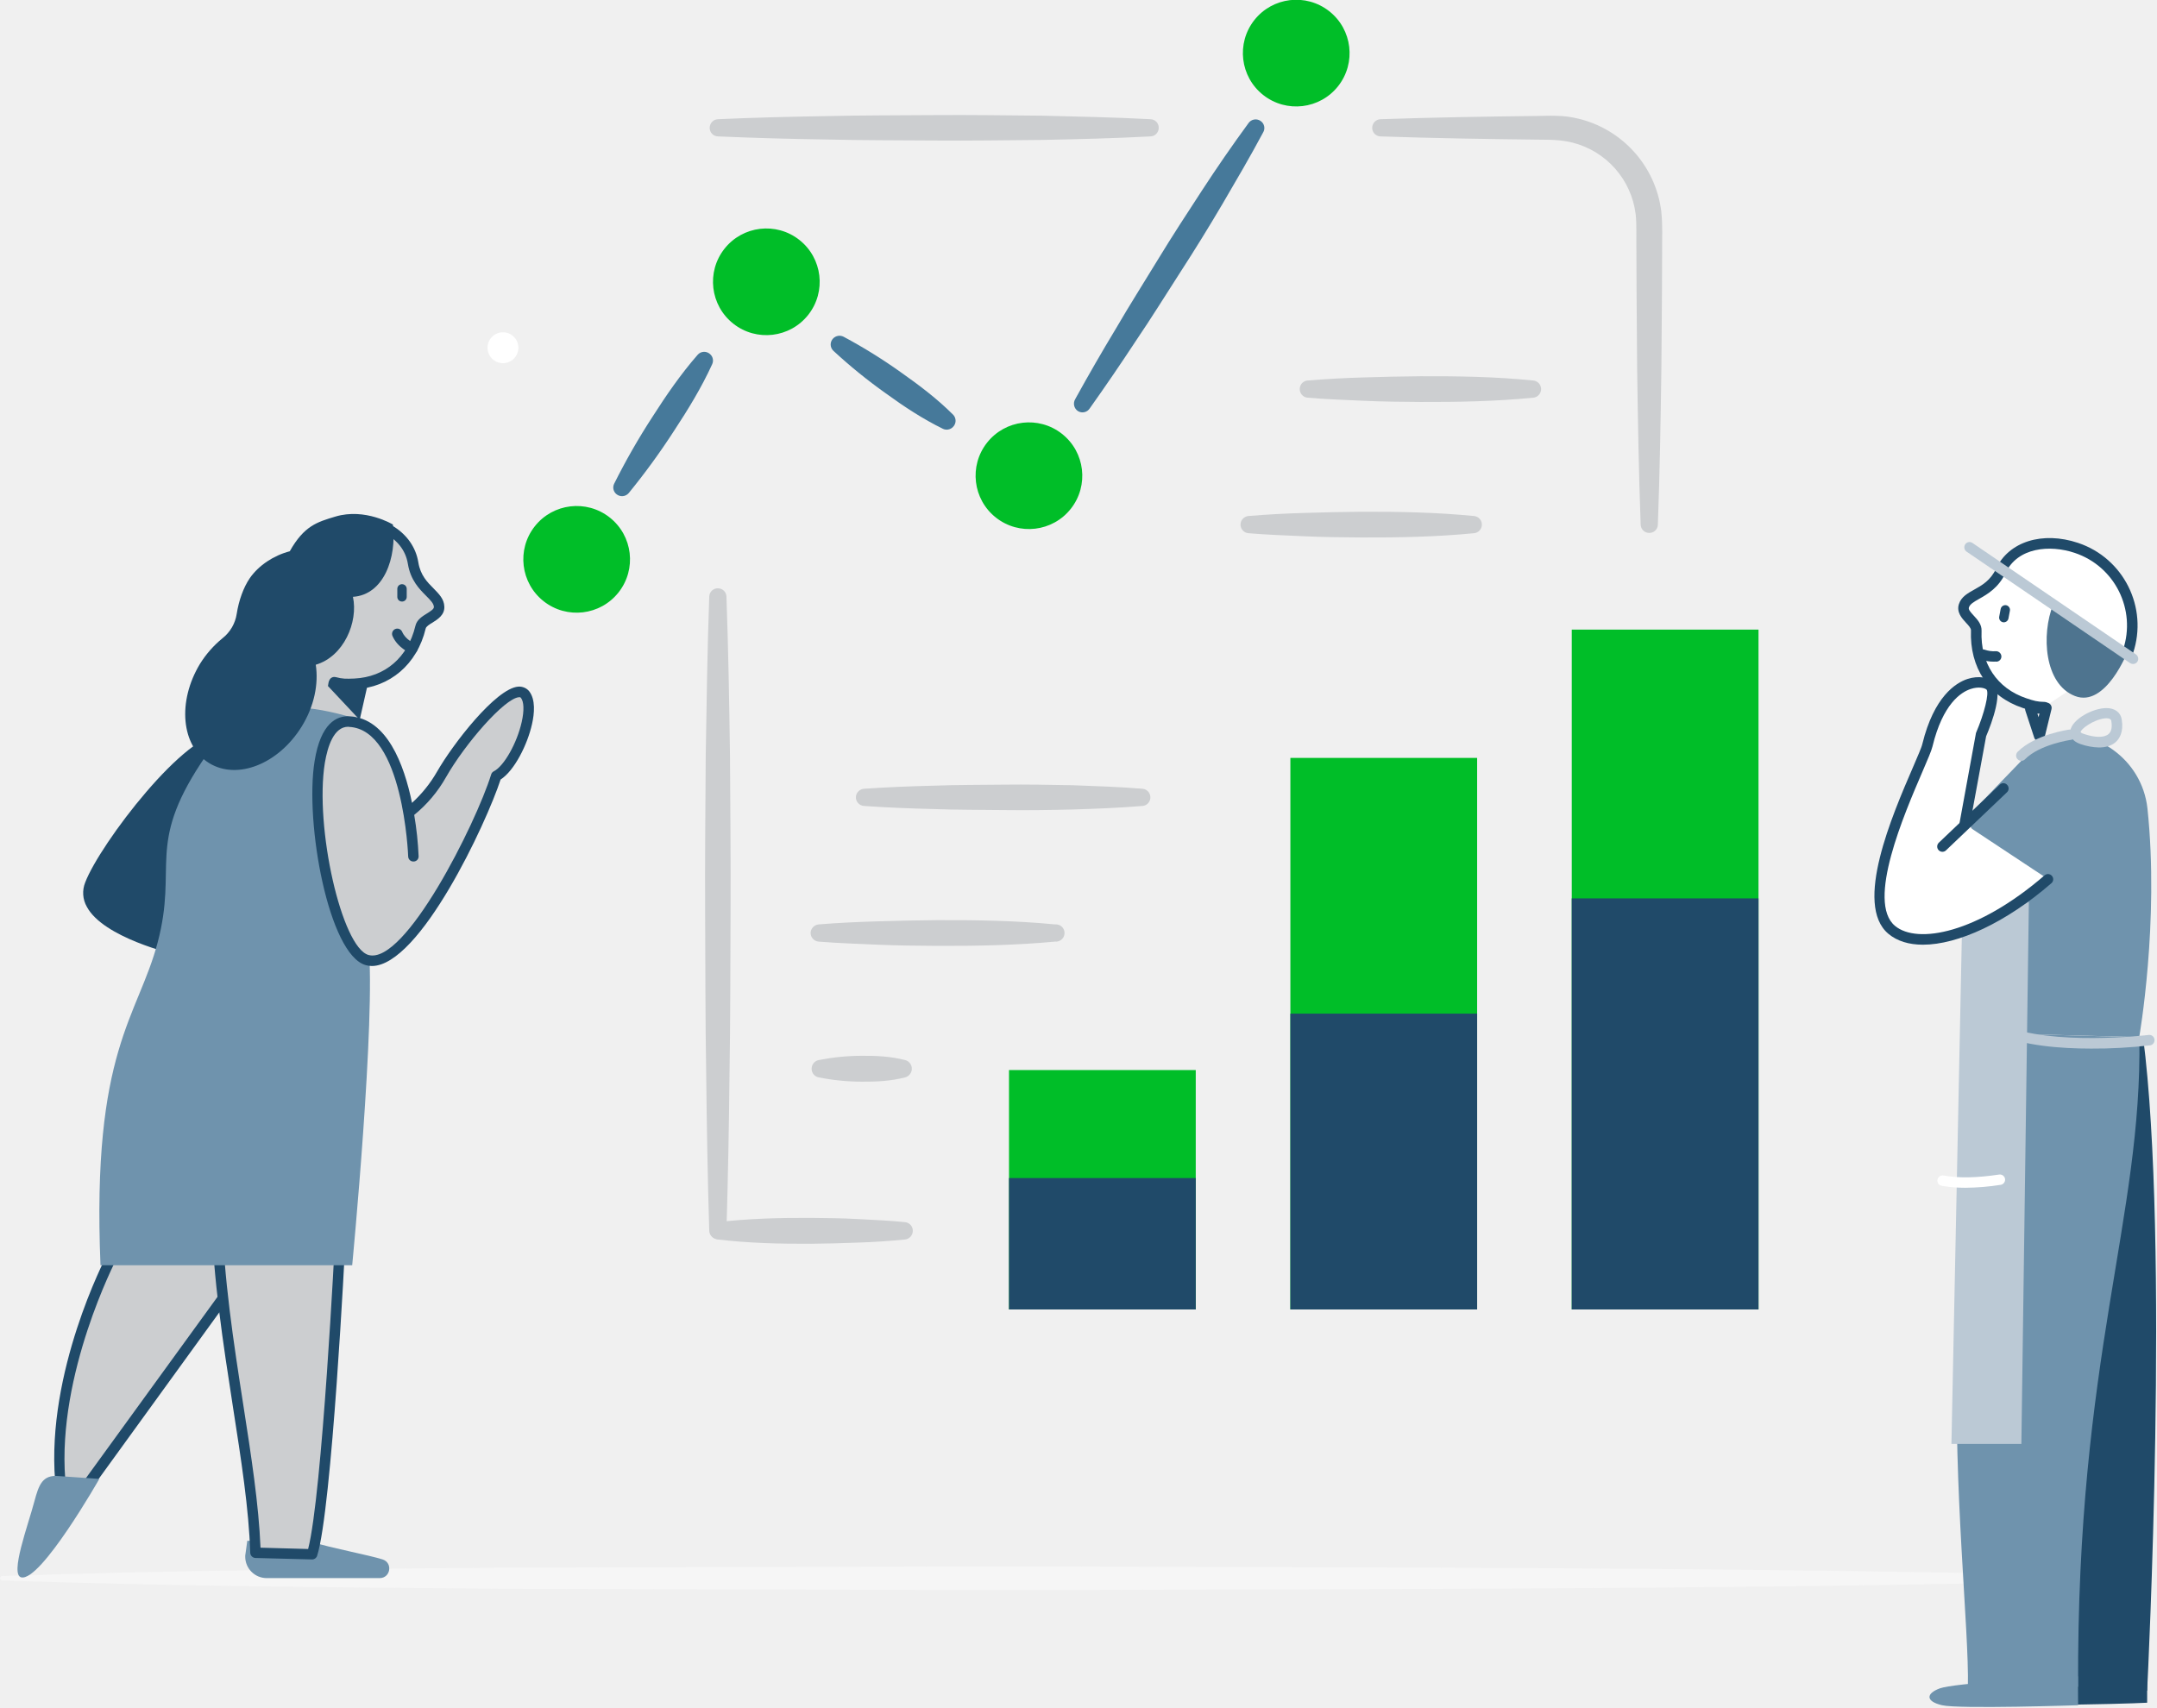
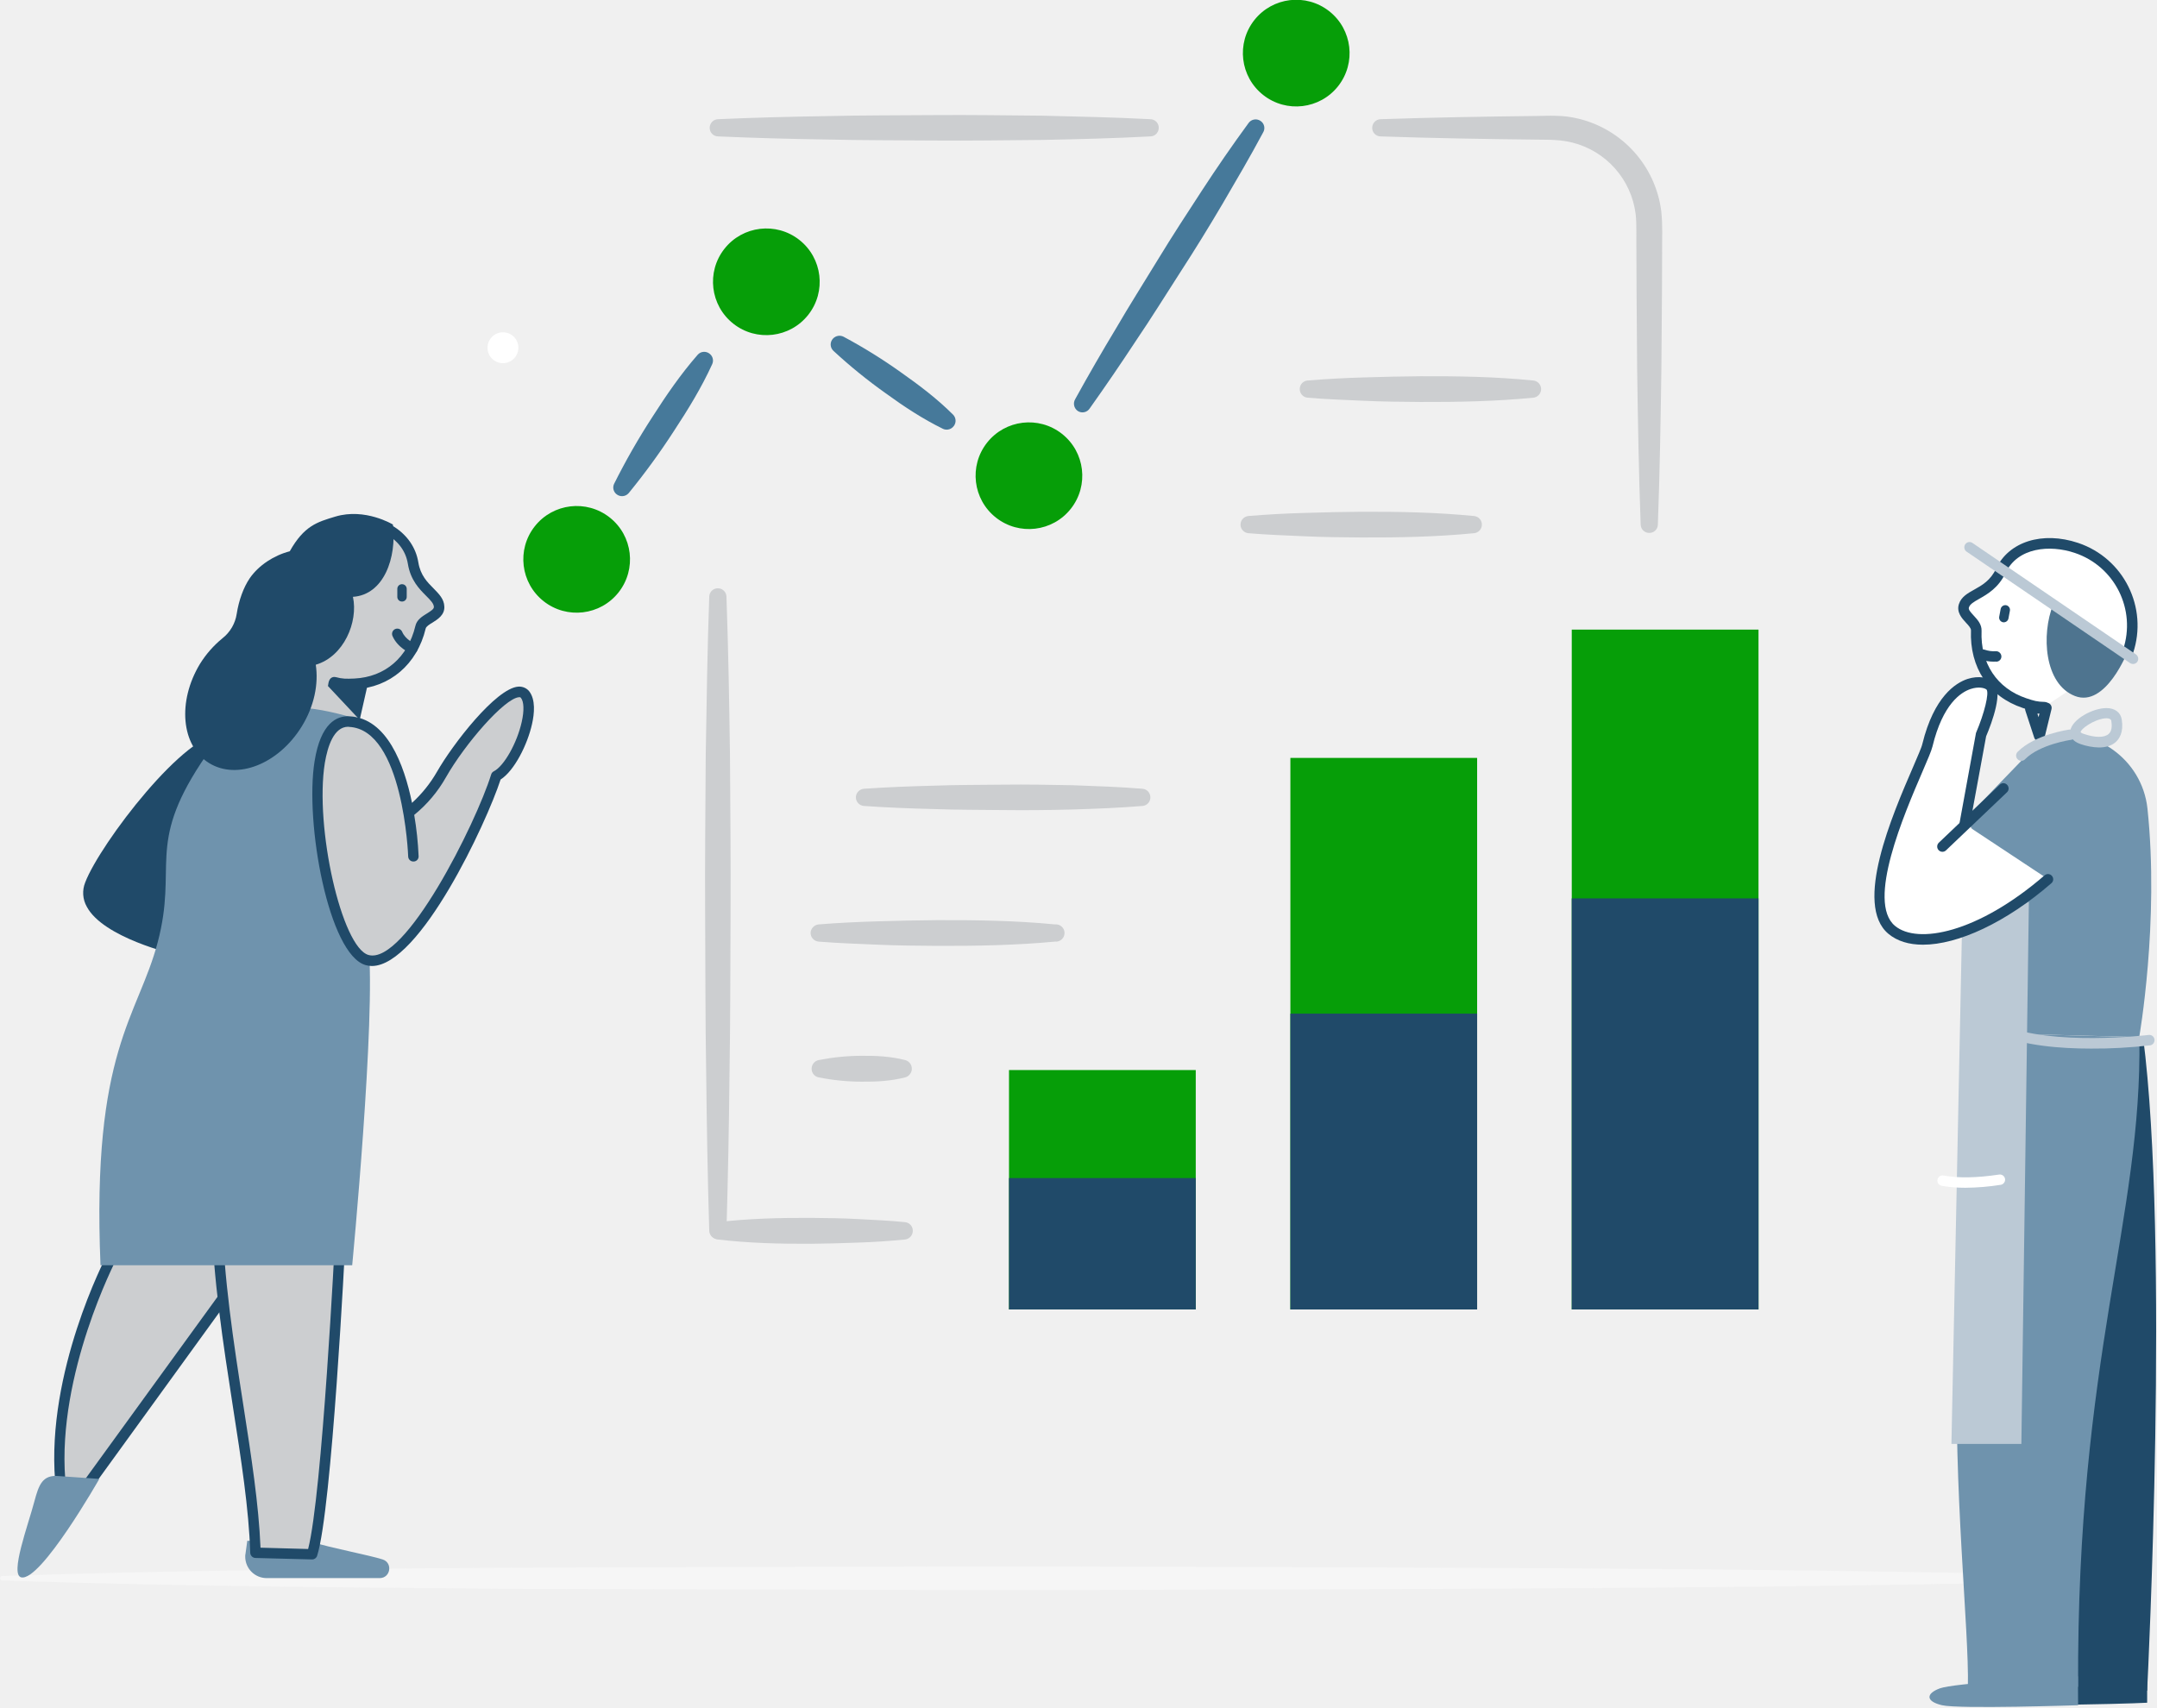
<svg xmlns="http://www.w3.org/2000/svg" width="192" height="152" viewBox="0 0 192 152">
  <g transform="translate(0 -2)" fill="none">
    <path d="M.183 142.316c14.936-.51 29.873-.628 44.822-.746l44.822-.118c29.872.118 59.758.053 89.63.68a.38.38 0 0 1 0 .76c-29.872.64-59.758.575-89.63.68l-44.822-.118c-14.936-.13-29.873-.235-44.822-.746-.105-.013-.183-.104-.17-.196 0-.118.079-.196.17-.196z" fill="#F6F6F6" />
    <ellipse fill="#FFF" cx="44.769" cy="32.959" rx="1.373" ry="1.374" />
    <path d="M181.968 64.936c-.719-.013-1.059-.117-1.778-.353-2.97-.994-4.408-3.559-4.29-6.45.026-.825-1.387-1.374-1.099-2.212.366-1.085 2.302-1.02 3.283-3.114 1.099-2.355 4.002-2.957 6.736-2.04a7.292 7.292 0 0 1 4.59 9.21" fill="#FFF" />
    <path d="M181.968 65.407c-.81-.013-1.19-.13-1.922-.379-3.021-1.007-4.735-3.598-4.604-6.908.013-.184-.222-.445-.445-.68-.366-.393-.863-.943-.628-1.662.21-.642.772-.956 1.36-1.283.68-.38 1.452-.81 1.95-1.87 1.124-2.408 4.132-3.35 7.298-2.29a7.754 7.754 0 0 1 4.891 9.813.472.472 0 1 1-.902-.275c0-.013 0-.013.013-.026 1.19-3.572-.733-7.432-4.303-8.623-2.21-.745-5.088-.497-6.16 1.793-.628 1.321-1.61 1.884-2.329 2.29-.51.287-.837.484-.928.772-.066.183.118.392.431.732.34.367.72.785.694 1.361-.118 2.878 1.373 5.116 3.976 5.992.706.236.98.315 1.635.328a.451.451 0 0 1 .431.497.49.49 0 0 1-.458.418z" fill="#204A69" />
    <path d="M182.753 55.83c-1.06 2.656-.798 7.078 1.949 8.138 2.747 1.06 4.695-3.99 4.695-3.99l-6.644-4.148z" fill="#4E748F" />
    <path d="M190.417 94.35c2.38 18.435.38 57.831.38 57.831h-9.012l-.798-33.024" fill="#204A69" />
    <path d="M191.124 152.521h-9.679l-.798-33.364.68-.013.785 32.697h8.358c.183-3.82 1.844-40.142-.393-57.452l.68-.092c2.368 18.266.406 57.505.38 57.897l-.013.327z" fill="#204A69" />
    <path d="M190.797 151.252c-2.747.092-11.052.615-12.281 1.06-1.23.445-1.321.615.183.968 1.504.354 12.11 0 12.11 0l-.012-2.028z" fill="#204A69" />
    <path d="M182.557 153.778c-1.844 0-3.414-.04-3.95-.17-.955-.223-1.36-.38-1.386-.772-.026-.393.418-.59 1.164-.864 1.334-.471 9.914-.994 12.386-1.086l.353-.013v2.721l-.327.013c-.275.027-4.748.17-8.24.17zm-4.355-.982c.13.04.314.092.575.144 1.125.262 7.952.118 11.693 0v-1.347c-3.205.117-10.738.64-11.824 1.033-.196.079-.34.118-.444.17z" fill="#204A69" />
    <path d="M175.69 93.944s-.98 13.974-1.451 28.392c-.393 12.05 1.046 24.769.928 29.845h9.81c-.131-29.452 5.715-41.646 5.454-57.831" fill="#6F93AD" />
    <path d="M191.15 73.978c1.072 10.1-.733 20.358-.733 20.358l-14.87-.392.222-9.107 3.453-1.858-4.199-8.138 2.786-2.918 4.225-4.37c4.342-1.007 8.632 1.99 9.116 6.425z" fill="#6F93AD" />
    <path fill="#BBC9D5" d="M180.595 82.273l-.667 48.28h-6.226l.93-45.362z" />
    <path d="M182.322 80.284c-5.834 5.037-11.536 6.503-13.917 4.514-3.557-2.97 2.76-14.733 3.179-16.447 1.451-5.966 4.773-5.966 5.571-5.299.798.668-.798 4.37-.798 4.37l-1.451 7.956" fill="#FFF" />
    <path d="M171.165 86.107c-1.242 0-2.289-.314-3.073-.969-3.1-2.59.34-10.559 2.184-14.824.405-.955.771-1.766.837-2.08 1.033-4.213 2.956-5.43 4.015-5.784 1.007-.327 1.883-.117 2.302.236.942.785-.118 3.637-.64 4.867l-1.453 7.903a.478.478 0 0 1-.536.38.484.484 0 0 1-.38-.55l1.453-7.955c0-.04.013-.066.026-.105.732-1.714 1.177-3.533.928-3.833-.17-.144-.706-.288-1.412-.053-.876.288-2.485 1.335-3.4 5.116-.092.393-.432 1.165-.89 2.237-1.622 3.769-5.01 11.606-2.446 13.739 2.001 1.661 7.35.654 13.315-4.501a.459.459 0 0 1 .654.052.459.459 0 0 1-.053.654c-4.041 3.507-8.318 5.47-11.43 5.47z" fill="#204A69" />
    <path d="M172.905 77.837a.469.469 0 0 1-.471-.47.47.47 0 0 1 .144-.34l5.44-5.182a.458.458 0 0 1 .654.04.467.467 0 0 1-.013.64l-5.44 5.182a.457.457 0 0 1-.314.13z" fill="#204A69" />
    <path d="M184.963 151.252c-2.746.092-11.051.615-12.28 1.06-1.23.445-1.322 1.152.182 1.505s12.112 0 12.112 0l-.014-2.565z" fill="#6F93AD" />
    <path d="M181.524 68.011a.481.481 0 0 1-.445-.314l-.798-2.433a.464.464 0 0 1 .301-.59.382.382 0 0 1 .118-.025l1.425-.092a.446.446 0 0 1 .393.17.46.46 0 0 1 .091.406l-.614 2.512a.46.46 0 0 1-.432.353l-.04.013zm-.17-2.473l.104.314.079-.327-.183.013z" fill="#204A69" />
    <path d="M186.128 95.357c-2.747 0-5.978-.262-8.24-1.256a.46.46 0 0 1-.196-.628.466.466 0 0 1 .575-.223c4.342 1.91 12.935.903 13.014.89a.46.46 0 0 1 .497.432.47.47 0 0 1-.393.497c-1.74.196-3.505.301-5.257.288z" fill="#BBC9D5" />
    <path d="M174.932 107.748c-.693 0-1.386-.053-2.067-.17a.467.467 0 1 1 .17-.916c1.282.235 2.93.209 4.918-.092a.467.467 0 0 1 .523.393.468.468 0 0 1-.392.523 21.34 21.34 0 0 1-3.152.262z" fill="#FFF" />
    <path d="M186.834 68.548a5.315 5.315 0 0 1-1.635-.301c-.955-.327-.968-.942-.916-1.204.17-1.007 1.988-2.002 3.218-2.002.745 0 1.255.38 1.36 1.008.183 1.138-.21 1.74-.562 2.04-.353.302-.864.459-1.465.459zm-1.635-1.361c.078.078.183.13.3.157.982.34 1.806.34 2.185.013.262-.222.34-.615.248-1.178-.013-.065-.052-.274-.601-.222-1.007.13-2.132.955-2.132 1.23z" fill="#BBC9D5" />
    <path d="M179.928 69.738a.469.469 0 0 1-.47-.47.52.52 0 0 1 .13-.328c1.556-1.557 4.512-1.976 4.643-1.989a.47.47 0 0 1 .51.42.46.46 0 0 1-.38.496c-.025 0-2.785.393-4.106 1.727a.425.425 0 0 1-.327.144zm9.94-8.622a.471.471 0 0 1-.261-.079l-14.584-9.944a.474.474 0 0 1-.078-.654.465.465 0 0 1 .602-.118l14.583 9.944a.476.476 0 0 1 .117.655.458.458 0 0 1-.379.196z" fill="#BBC9D5" />
    <path d="M177.456 60.907c-.392 0-.772-.066-1.138-.197a.45.45 0 0 1-.222-.615.46.46 0 0 1 .575-.248c.314.104.654.157.981.13a.478.478 0 0 1 .497.445.461.461 0 0 1-.405.485c-.118-.014-.196 0-.288 0zm.837-3.507a.425.425 0 0 1-.34-.484l.13-.694a.425.425 0 0 1 .485-.34c.222.04.38.262.34.484l-.13.694a.425.425 0 0 1-.485.34z" fill="#204A69" />
    <path d="M80.567 112.353a63.189 63.189 0 0 1-4.172.275c-1.4.052-2.773.092-4.173.105-2.772.013-5.558-.053-8.331-.38a.777.777 0 0 1-.68-.863.791.791 0 0 1 .68-.68c2.773-.328 5.559-.393 8.331-.38 1.387.013 2.773.026 4.173.105 1.399.078 2.772.13 4.172.274a.765.765 0 0 1 .68.85.779.779 0 0 1-.68.694zm42.31-99.74c4.63-.157 9.26-.235 13.89-.288.602 0 1.125-.039 1.779-.013a8.818 8.818 0 0 1 1.936.249 9.736 9.736 0 0 1 7.39 8.23c.143 1.373.065 2.433.078 3.61l-.013 3.468-.053 6.948c-.065 4.632-.143 9.263-.313 13.895a.754.754 0 0 1-.798.733.758.758 0 0 1-.733-.733c-.17-4.632-.248-9.263-.314-13.895l-.052-6.948-.013-3.467c-.026-1.125.04-2.395-.065-3.323a7.526 7.526 0 0 0-5.637-6.386 8.205 8.205 0 0 0-1.491-.222c-.497-.04-1.138-.026-1.7-.04-4.63-.052-9.26-.13-13.89-.287a.754.754 0 0 1-.733-.798.767.767 0 0 1 .732-.733zm-58.973 0c3.204-.144 6.409-.222 9.626-.275 3.205-.078 6.409-.065 9.626-.091 3.218-.026 6.41.026 9.627.052 3.204.079 6.408.144 9.626.314.431.013.758.38.732.798a.758.758 0 0 1-.732.733c-3.205.17-6.409.249-9.626.314-3.205.026-6.41.078-9.627.052-3.217-.026-6.408-.013-9.626-.091a341.346 341.346 0 0 1-9.626-.275.754.754 0 0 1-.732-.798.767.767 0 0 1 .732-.733z" fill="#CCCED0" />
    <path d="M63.132 111.581c-.143-4.71-.222-9.407-.274-14.117-.079-4.71-.066-9.408-.092-14.118-.026-4.71.026-9.408.053-14.118.078-4.71.143-9.407.313-14.118a.754.754 0 0 1 .798-.732c.406.013.72.34.733.732.17 4.71.248 9.408.314 14.118.026 4.71.078 9.408.052 14.118-.026 4.71-.013 9.407-.092 14.118a722.49 722.49 0 0 1-.274 14.117.754.754 0 0 1-.798.733.758.758 0 0 1-.733-.733zm53.258-75.704a92.23 92.23 0 0 1 5.023-.275 214.35 214.35 0 0 1 5.022-.105c3.348-.013 6.696.04 10.045.38a.765.765 0 0 1 .693.837.768.768 0 0 1-.693.693c-3.349.328-6.697.393-10.045.38-1.674-.013-3.348-.026-5.022-.105-1.675-.078-3.349-.13-5.023-.275a.765.765 0 0 1-.693-.837.756.756 0 0 1 .693-.693zm-5.27 12.063a92.23 92.23 0 0 1 5.022-.275 214.35 214.35 0 0 1 5.022-.104c3.348-.013 6.696.052 10.045.38a.764.764 0 0 1 .693.837.768.768 0 0 1-.693.693c-3.349.327-6.697.393-10.045.38-1.674-.014-3.348-.027-5.022-.105-1.674-.079-3.349-.131-5.023-.275a.765.765 0 0 1-.693-.837c.026-.354.327-.655.693-.694zM76.905 72.224c2.066-.144 4.133-.222 6.2-.274 2.066-.079 4.132-.066 6.199-.092 2.066-.026 4.133.013 6.199.052 2.066.079 4.133.144 6.2.314.431.04.732.419.693.838a.768.768 0 0 1-.694.693c-2.066.17-4.133.249-6.199.314-2.066.052-4.133.079-6.2.052-2.066-.026-4.132-.013-6.199-.091-2.066-.052-4.133-.13-6.2-.275a.775.775 0 0 1-.719-.824.783.783 0 0 1 .72-.707zM72.876 84.3c1.753-.143 3.505-.221 5.258-.274 1.753-.052 3.505-.091 5.258-.105 3.505-.013 7.01.04 10.528.38a.768.768 0 1 1 0 1.53c-3.505.328-7.01.393-10.528.38-1.753-.013-3.505-.026-5.258-.104-1.753-.079-3.505-.131-5.258-.275a.775.775 0 0 1-.72-.825.796.796 0 0 1 .72-.706zm0 12.078c1.269-.249 2.55-.38 3.846-.38 1.281-.013 2.563.052 3.845.38.431.104.68.55.575.968a.824.824 0 0 1-.575.575c-1.282.328-2.564.393-3.845.38-1.295 0-2.577-.13-3.846-.38a.774.774 0 0 1-.614-.928.78.78 0 0 1 .614-.615z" fill="#CCCED0" />
-     <path fill="#00BE28" d="M89.814 97.267h16.623v21.314H89.814zm25.046-27.79h16.623v49.105H114.86zm25.046-11.423h16.623v60.527h-16.623z" />
+     <path fill="#069e08" d="M89.814 97.267h16.623v21.314H89.814zm25.046-27.79h16.623v49.105H114.86zm25.046-11.423h16.623v60.527h-16.623z" />
    <path fill="#204A69" d="M89.814 106.884h16.623v11.697H89.814zm25.046-14.641h16.623v26.338H114.86zm25.046-10.258h16.623v36.596h-16.623z" />
    <path d="M95.712 37.525a186.18 186.18 0 0 1 3.623-6.28c1.216-2.094 2.511-4.122 3.767-6.189 1.255-2.067 2.576-4.082 3.897-6.11a134.092 134.092 0 0 1 4.12-5.967.776.776 0 0 1 1.073-.222.76.76 0 0 1 .235 1.047c-1.138 2.132-2.367 4.226-3.583 6.306a165.945 165.945 0 0 1-3.806 6.163c-1.308 2.028-2.577 4.082-3.937 6.084a201.953 201.953 0 0 1-4.094 5.993.768.768 0 0 1-1.06.248.792.792 0 0 1-.235-1.073zm-20.625-5.547a46.624 46.624 0 0 1 5.1 3.166c1.635 1.151 3.231 2.355 4.657 3.781.3.314.287.811-.04 1.112a.782.782 0 0 1-.863.144c-1.818-.89-3.479-1.988-5.1-3.166a46.256 46.256 0 0 1-4.657-3.781.77.77 0 0 1-.026-1.1.793.793 0 0 1 .929-.156zM54.67 45.062a60.585 60.585 0 0 1 3.4-5.94c1.23-1.924 2.512-3.795 4.03-5.535a.77.77 0 0 1 1.098-.066c.261.223.34.59.196.903-.955 2.094-2.145 4.03-3.4 5.94a62.273 62.273 0 0 1-4.029 5.535.783.783 0 0 1-1.099.092.76.76 0 0 1-.196-.93z" fill="#46799A" />
    <ellipse fill="#BBC9D5" cx="115.383" cy="7.353" rx="3.231" ry="3.232" />
-     <ellipse fill="#00BE28" transform="rotate(-51.77 115.381 6.729)" cx="115.381" cy="6.729" rx="4.748" ry="4.749" />
-     <ellipse fill="#00BE28" transform="rotate(-51.77 91.589 44.353)" cx="91.589" cy="44.353" rx="4.748" ry="4.749" />
-     <ellipse fill="#00BE28" transform="rotate(-51.77 68.215 27.09)" cx="68.215" cy="27.089" rx="4.748" ry="4.749" />
-     <ellipse fill="#00BE28" transform="rotate(-51.77 51.33 51.8)" cx="51.331" cy="51.8" rx="4.748" ry="4.749" />
+     <ellipse fill="#069e08" transform="rotate(-51.77 115.381 6.729)" cx="115.381" cy="6.729" rx="4.748" ry="4.749" />
+     <ellipse fill="#069e08" transform="rotate(-51.77 91.589 44.353)" cx="91.589" cy="44.353" rx="4.748" ry="4.749" />
+     <ellipse fill="#069e08" transform="rotate(-51.77 68.215 27.09)" cx="68.215" cy="27.089" rx="4.748" ry="4.749" />
+     <ellipse fill="#069e08" transform="rotate(-51.77 51.33 51.8)" cx="51.331" cy="51.8" rx="4.748" ry="4.749" />
    <path d="M28.028 139.346c1.164.405 4.905 1.125 6.03 1.491.928.301.706 1.662-.262 1.662H23.738a1.91 1.91 0 0 1-1.91-1.897c0-.092 0-.183.027-.288l.157-1.138 6.016.17z" fill="#6F93AD" />
    <path fill="#CCCED0" d="M25.766 69.607h5.663l.928-12.848h-6.591z" />
    <path d="M19.867 67.815c-2.825-.353-10.437 9.198-11.85 12.914-1.412 3.716 7.782 5.835 7.782 5.835" fill="#204A69" />
    <path d="M15.8 87.022c-.04 0-.066 0-.105-.013-.262-.065-6.5-1.53-7.965-4.278a2.489 2.489 0 0 1-.144-2.172c1.308-3.428 9.064-13.634 12.333-13.215.262.026.432.262.406.523a.488.488 0 0 1-.523.406c-2.394-.301-9.914 8.832-11.353 12.613a1.64 1.64 0 0 0 .092 1.4c1.059 1.976 5.663 3.428 7.35 3.807a.47.47 0 0 1 .327.576.457.457 0 0 1-.419.353z" fill="#204A69" />
    <path d="M9.953 113.923s-5.35 10.206-4.578 19.862l.89 2.565 16.898-23.303" fill="#CCCED0" />
    <path d="M6.252 136.82h-.066a.452.452 0 0 1-.366-.313l-.89-2.565a.382.382 0 0 1-.025-.118c-.772-9.682 4.407-19.704 4.63-20.123a.449.449 0 0 1 .614-.222.45.45 0 0 1 .223.614c-.013.014-.013.027-.026.04-.053.104-5.258 10.166-4.539 19.547l.576 1.662L22.77 112.76a.46.46 0 0 1 .654-.066.482.482 0 0 1 .104.615L6.63 136.639a.483.483 0 0 1-.38.183z" fill="#204A69" />
    <path d="M30.291 112.118s-1.19 24.14-2.524 28.248l-5.036-.13c-.261-8.492-3.178-19.365-3.453-30.238" fill="#CCCED0" />
    <path d="M27.78 140.837l-5.049-.13a.482.482 0 0 1-.457-.458c-.118-3.9-.811-8.322-1.544-13.02-.863-5.586-1.765-11.356-1.91-17.23 0-.263.197-.472.458-.472.249 0 .458.196.484.458.144 5.822 1.034 11.553 1.897 17.114.706 4.54 1.373 8.845 1.53 12.692l4.238.117c1.255-4.84 2.393-27.568 2.406-27.803a.466.466 0 0 1 .484-.445.466.466 0 0 1 .445.484c-.052.994-1.216 24.258-2.537 28.38a.463.463 0 0 1-.445.313zm4.525-77.877c-1.216.302-2.59-.104-2.59-.104-.078 0-.117.092-.052.13l2.132 2.264.562-2.433" fill="#204A69" />
    <path d="M32.017 66.088l-2.825-3.01.053-.314a.479.479 0 0 1 .484-.327l.091.013c.013 0 1.282.367 2.38.105l.053.236.484.117-.72 3.18zm-1.373-2.643l.929.981.222-.955c-.38.026-.772.013-1.15-.026z" fill="#204A69" />
    <path d="M30.853 48.333c2.865-.144 5.507 1.23 5.925 3.794.38 2.277 2.263 2.735 2.315 3.886.04.89-1.465 1.034-1.66 1.832-.668 2.813-2.747 4.893-5.873 5.05-.759.04-1.112.04-1.805-.144" fill="#CCCED0" />
    <path d="M30.919 63.366a4.36 4.36 0 0 1-1.295-.183.457.457 0 0 1-.327-.562.475.475 0 0 1 .562-.34h.013c.641.17.93.156 1.662.13 2.746-.13 4.773-1.884 5.44-4.684.131-.563.615-.85 1.034-1.112.379-.236.614-.393.614-.576-.013-.3-.274-.575-.693-.994-.588-.589-1.386-1.387-1.622-2.84-.405-2.498-3.112-3.519-5.44-3.401a.442.442 0 0 1-.484-.406v-.04a.458.458 0 0 1 .444-.483c3.335-.157 5.977 1.557 6.409 4.187.183 1.151.81 1.78 1.36 2.329.471.484.929.929.955 1.609.04.746-.589 1.138-1.046 1.426-.288.17-.576.353-.615.537-.759 3.18-3.178 5.246-6.304 5.403-.262-.013-.471 0-.667 0z" fill="#204A69" />
    <path d="M36.713 60.187a.362.362 0 0 1-.17-.04c-.053-.012-1.151-.47-1.609-1.53a.47.47 0 0 1 .249-.615.47.47 0 0 1 .614.248c.301.707 1.086 1.034 1.099 1.034a.469.469 0 0 1 .261.602.482.482 0 0 1-.444.3zm-.929-6.176c.236 0 .419.183.419.419v.706a.413.413 0 0 1-.419.42.413.413 0 0 1-.418-.42v-.706c0-.236.183-.419.418-.419z" fill="#204A69" />
    <path d="M32.017 66.088c-7.808-2.473-11.143-.68-14.125 3.847-4.84 7.366-2.08 9.198-3.845 15.923-1.766 6.725-5.899 9.617-5.101 28.785H31.35s2.12-22.086 1.452-28.523M8.841 133.667s-5.205 9.146-6.945 8.767c-1.046-.236.615-4.671 1.164-6.765.393-1.452.707-2.407 2.198-2.25l3.583.248z" fill="#6F93AD" />
    <path d="M36.569 74.174a11.111 11.111 0 0 0 2.72-3.219c1.792-3.153 6.318-8.557 7.442-7.13 1.125 1.425-.863 6.397-2.563 7.248-1.243 3.977-7.651 17.454-11.497 16.394-3.845-1.06-6.892-21.497-1.595-21.235 5.297.261 5.702 12.011 5.702 12.011" fill="#CCCED0" />
    <path d="M33.103 88.004a1.99 1.99 0 0 1-.55-.079c-3.295-.916-5.44-12.678-4.55-18.16.548-3.402 1.974-4.057 3.112-3.991 3.322.17 4.852 4.265 5.559 7.706a11.468 11.468 0 0 0 2.21-2.747c1.426-2.5 5.258-7.445 7.246-7.602.366-.026.732.118.968.405.588.746.47 1.99.261 2.918-.405 1.832-1.57 4.161-2.799 4.946-1.255 3.86-7.18 16.59-11.457 16.604zm-2.106-21.301c-1.281 0-1.83 1.74-2.08 3.205-.928 5.731 1.505 16.447 3.885 17.114 3.257.916 9.56-11.697 10.921-16.08a.446.446 0 0 1 .236-.275c.902-.458 2.066-2.512 2.485-4.41.222-.993.196-1.792-.079-2.132-.026-.026-.052-.065-.17-.052-1.295.105-4.813 4.16-6.5 7.13a11.788 11.788 0 0 1-2.825 3.35c.209 1.217.34 2.46.392 3.69a.45.45 0 0 1-.47.458.459.459 0 0 1-.458-.432c0-.118-.445-11.318-5.258-11.553l-.079-.013zm-12.386 3.232c2.499 1.544 6.174.091 8.24-3.245 1.125-1.819 1.517-3.808 1.256-5.509 2.498-.732 3.793-3.807 3.309-6.045 2.76-.183 3.91-3.493 3.557-6.437 0 0-2.472-1.505-5.127-.706-1.608.484-2.772.81-4.054 3.087-1.413.367-2.76 1.243-3.558 2.395-.562.824-.98 1.989-1.164 3.18a3.419 3.419 0 0 1-1.268 2.171 9.245 9.245 0 0 0-2.001 2.277c-2.028 3.35-1.675 7.3.81 8.832z" fill="#204A69" />
  </g>
</svg>
